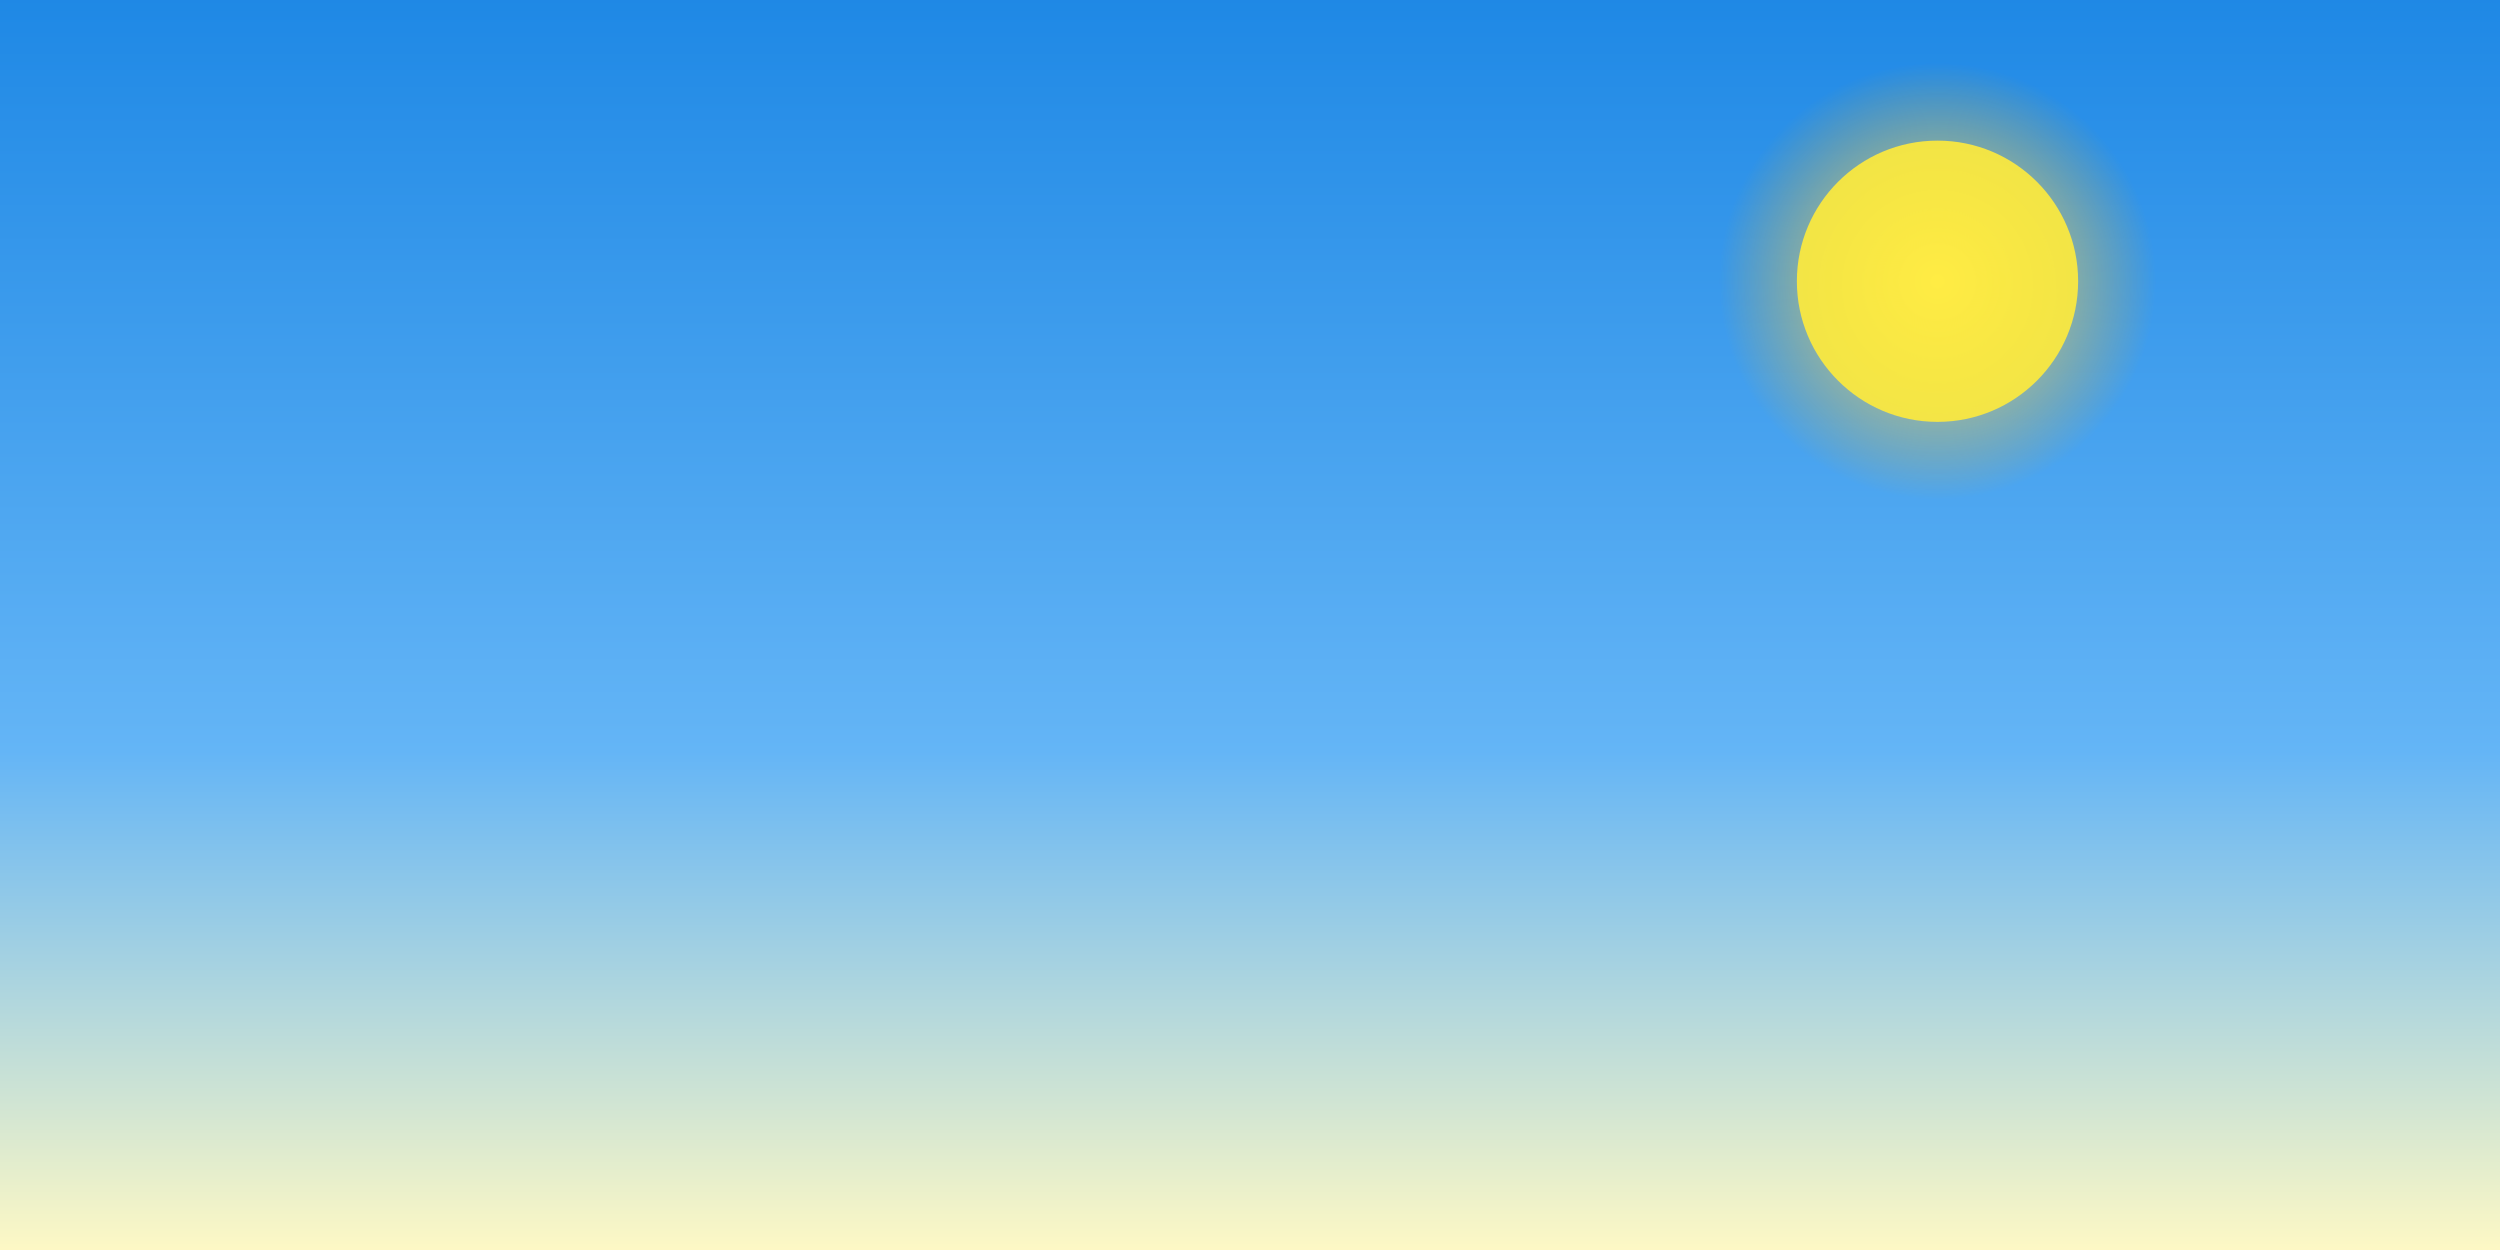
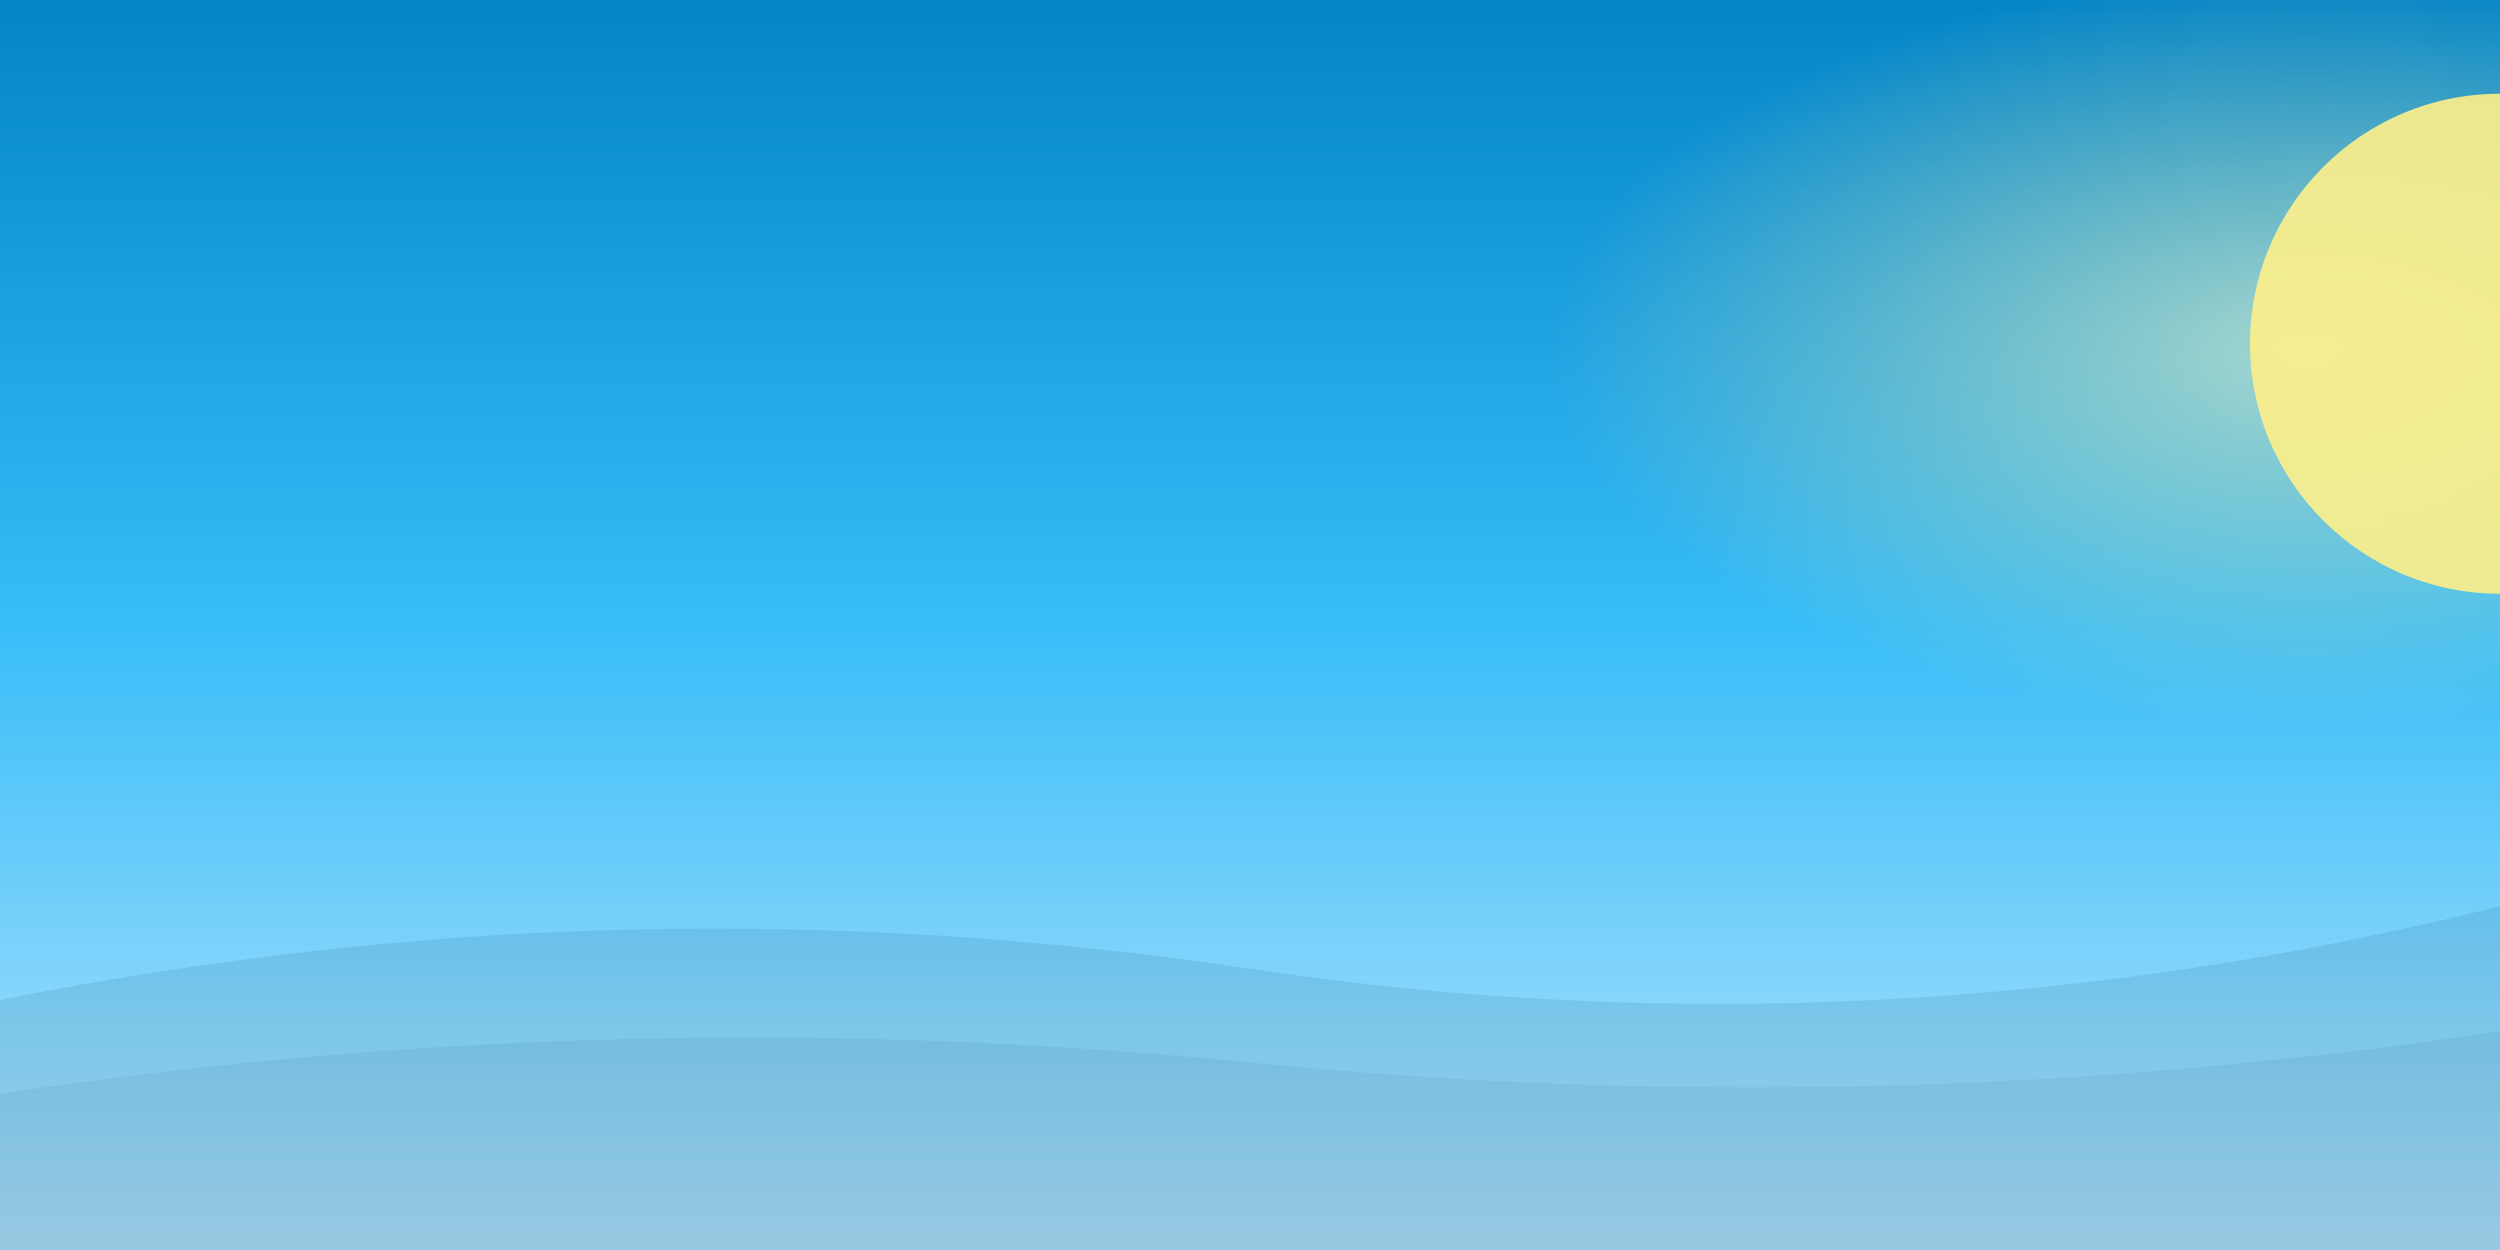
<svg xmlns="http://www.w3.org/2000/svg" viewBox="0 0 800 400" preserveAspectRatio="xMidYMid slice">
  <defs>
-     <linearGradient id="sky" x1="0%" y1="0%" x2="0%" y2="100%">
-       <stop offset="0%" style="stop-color:#1e88e5" />
-       <stop offset="60%" style="stop-color:#64b5f6" />
-       <stop offset="100%" style="stop-color:#fff9c4" />
+     <linearGradient id="sunnySky" x1="0%" y1="0%" x2="0%" y2="100%">
+       <stop offset="0%" style="stop-color:#0284c7" />
+       <stop offset="50%" style="stop-color:#38bdf8" />
+       <stop offset="100%" style="stop-color:#bae6fd" />
    </linearGradient>
-     <radialGradient id="sun" cx="50%" cy="50%" r="50%">
-       <stop offset="0%" style="stop-color:#fff59d" />
-       <stop offset="100%" style="stop-color:#ffb300;stop-opacity:0" />
+     <radialGradient id="sunnyGlow" cx="92%" cy="28%" r="30%">
+       <stop offset="0%" style="stop-color:#fef9c3;stop-opacity:0.6" />
+       <stop offset="100%" style="stop-color:#fde68a;stop-opacity:0" />
    </radialGradient>
  </defs>
-   <rect width="800" height="400" fill="url(#sky)" />
-   <circle cx="620" cy="90" r="70" fill="url(#sun)" />
-   <circle cx="620" cy="90" r="45" fill="#ffeb3b" opacity="0.9" />
+   <rect width="800" height="400" fill="url(#sunnySky)" />
+   <rect width="800" height="400" fill="url(#sunnyGlow)" />
+   <circle cx="800" cy="110" r="80" fill="#fef08a" opacity="0.9" />
+   <path d="M 0 320 Q 200 280 400 310 T 800 290 L 800 400 L 0 400 Z" fill="#0c4a6e" opacity="0.12" />
+   <path d="M 0 350 Q 200 320 400 340 T 800 330 L 800 400 L 0 400 Z" fill="#0c4a6e" opacity="0.08" />
</svg>
